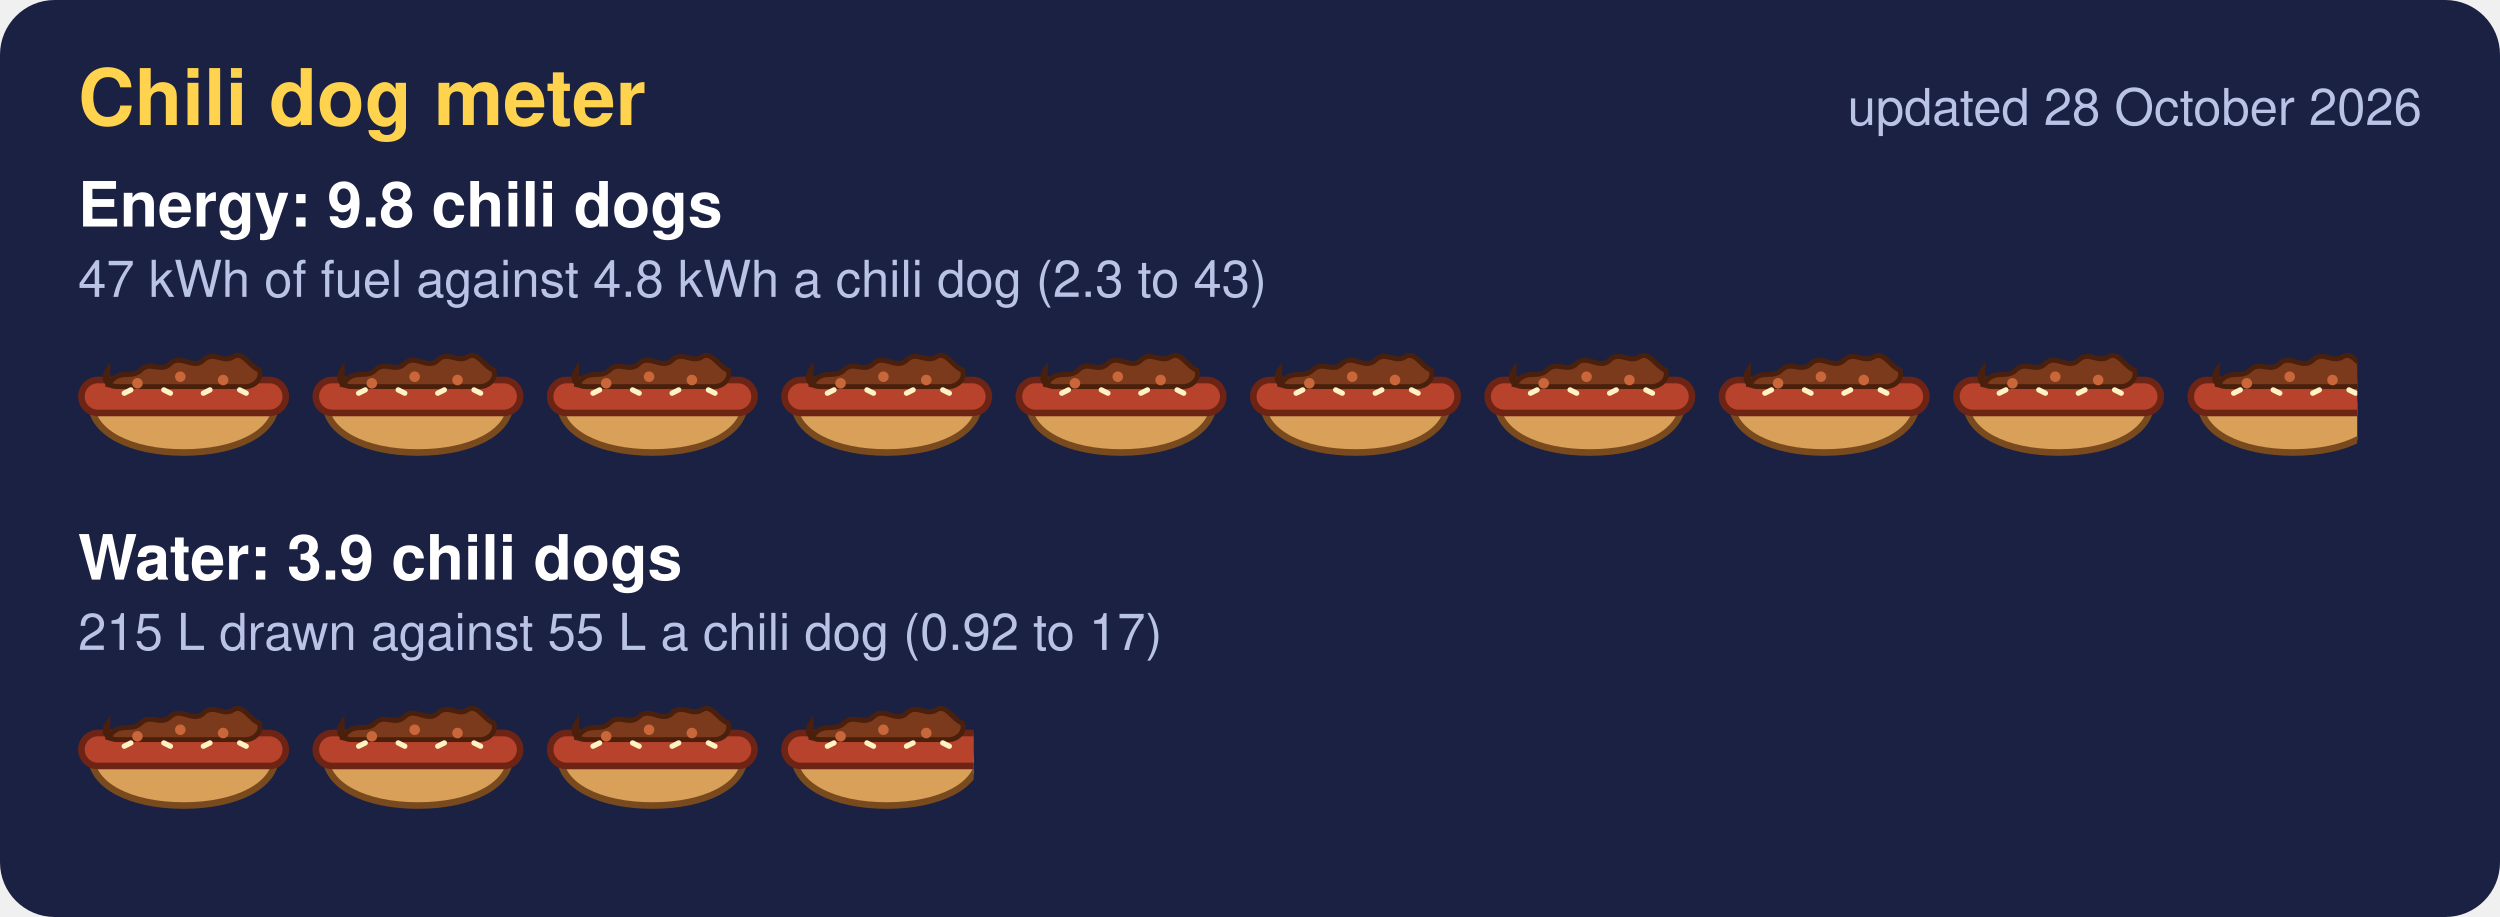
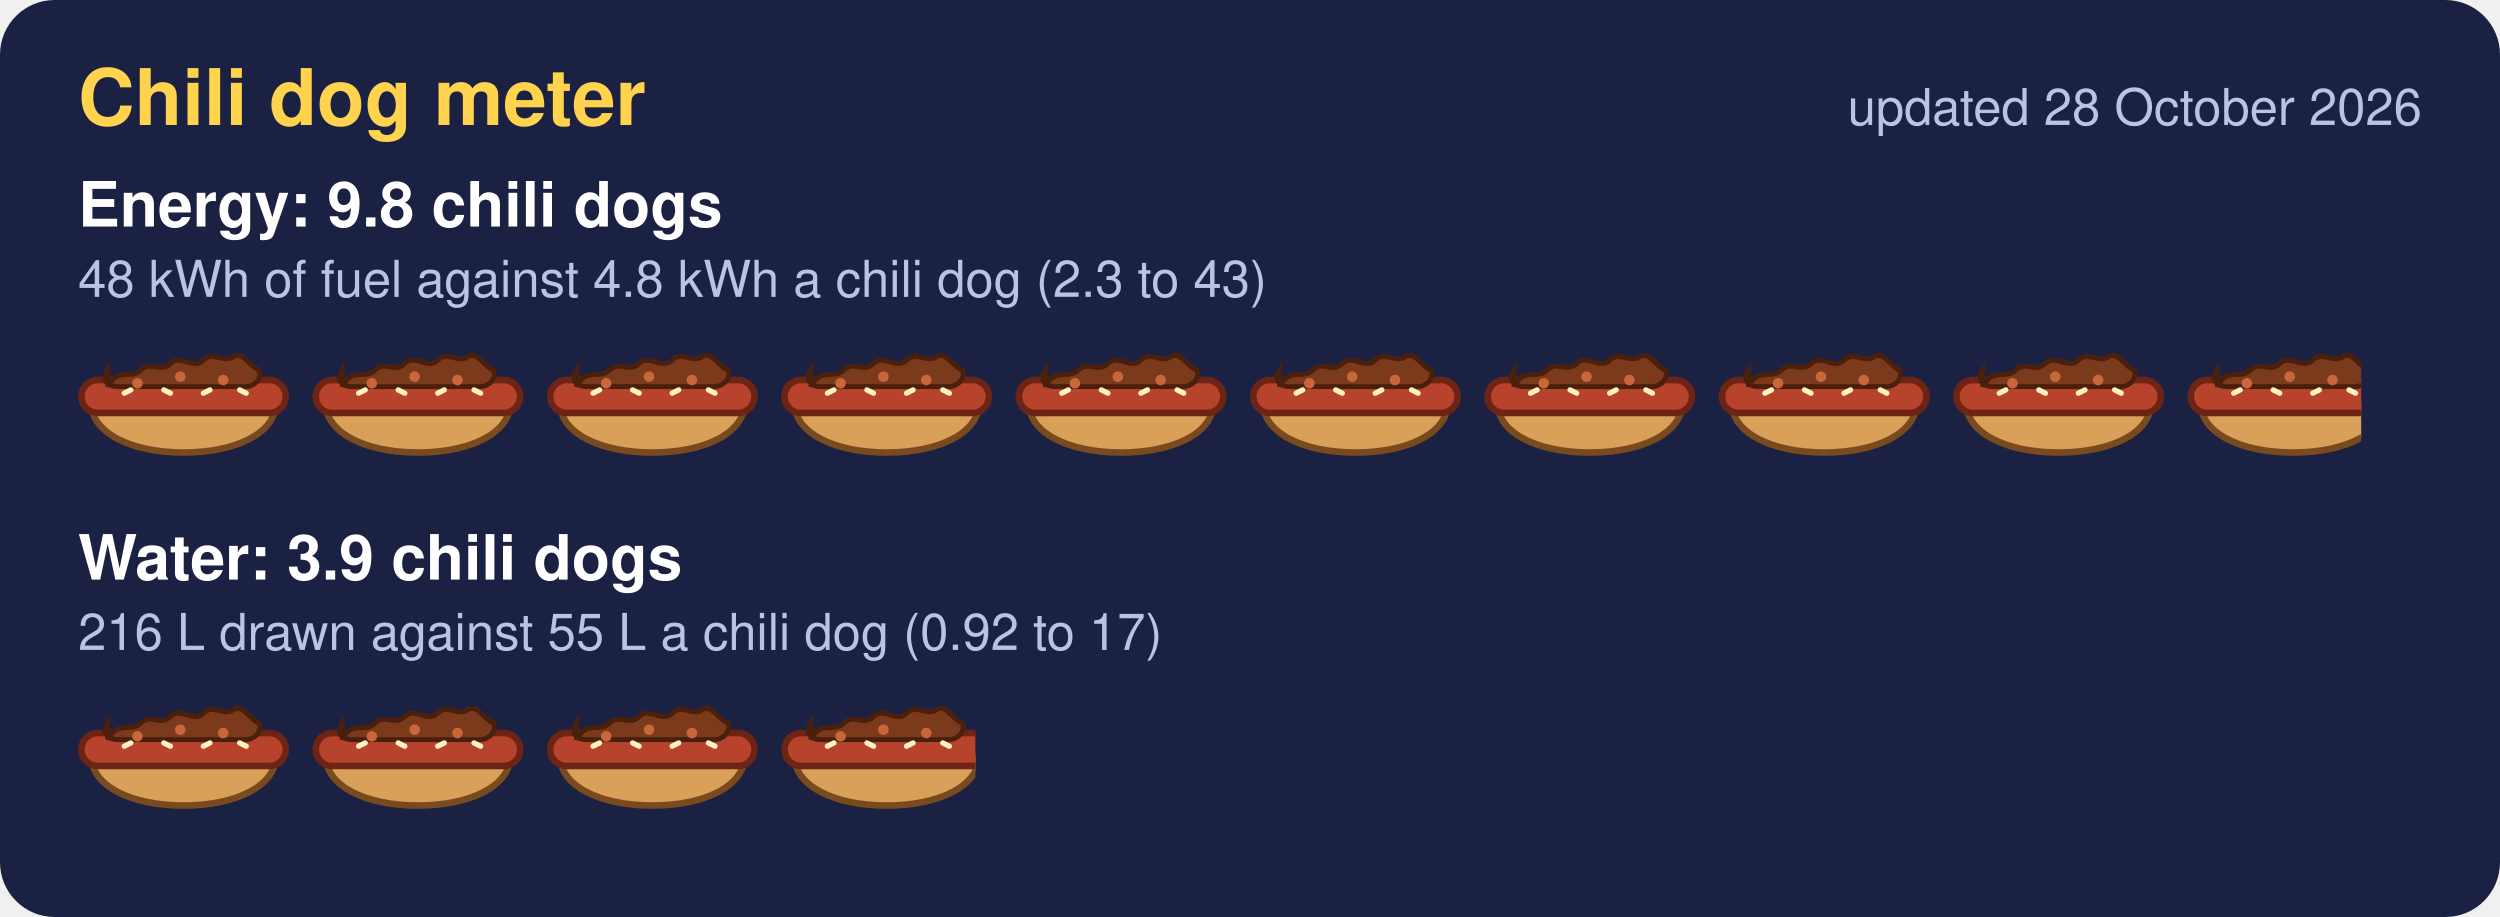
<svg xmlns="http://www.w3.org/2000/svg" width="640" height="234.75" viewBox="0 0 640 234.75" role="img" aria-label="Making this game has cost 9.8 chili dogs of energy and 3.9 of water">
  <style>.t{font:700 20px Helvetica,Arial,sans-serif;fill:#ffd34d}.l{font:700 16px Helvetica,Arial,sans-serif;fill:#fff}.s{font:13px Helvetica,Arial,sans-serif;fill:#b9c3e6}</style>
  <rect width="640" height="234.75" rx="14" fill="#1b2142" />
  <text x="20" y="32" class="t">Chili dog meter</text>
  <text x="620" y="32" class="s" text-anchor="end">updated 28 October 2026</text>
  <text x="20" y="58" class="l">Energy: 9.8 chili dogs</text>
-   <text x="20" y="76" class="s">47 kWh of fuel against 4.8 kWh a chili dog (2.3 to 43)</text>
+   <text x="20" y="76" class="s">48 kWh of fuel against 4.8 kWh a chili dog (2.3 to 43)</text>
  <g transform="translate(20 88) scale(0.84375)">
    <path d="M4 18c0 9 12 15 28 15s28-6 28-15z" fill="#d9a05a" stroke="#7a4a1f" stroke-width="2" />
    <rect x="1" y="11" width="62" height="10" rx="5" fill="#b8432c" stroke="#6e2414" stroke-width="2" />
    <path d="M9 13c3-6 7-2 10-5s6 1 9-2 7 2 10-1 6 1 9-1 5 3 8 4c1 3-2 5-4 5H12c-3 0-5-2-3-5z" fill="#7b3a1c" stroke="#4a200c" stroke-width="1.5" />
    <circle cx="18" cy="12" r="1.6" fill="#c9673a" />
    <circle cx="31" cy="10" r="1.6" fill="#c9673a" />
    <circle cx="44" cy="11" r="1.6" fill="#c9673a" />
    <path d="M14 15l2-1M26 14l2 1M38 15l2-1M49 14l2 1" stroke="#fff3c4" stroke-width="1.6" stroke-linecap="round" />
  </g>
  <g transform="translate(80 88) scale(0.84375)">
    <path d="M4 18c0 9 12 15 28 15s28-6 28-15z" fill="#d9a05a" stroke="#7a4a1f" stroke-width="2" />
    <rect x="1" y="11" width="62" height="10" rx="5" fill="#b8432c" stroke="#6e2414" stroke-width="2" />
    <path d="M9 13c3-6 7-2 10-5s6 1 9-2 7 2 10-1 6 1 9-1 5 3 8 4c1 3-2 5-4 5H12c-3 0-5-2-3-5z" fill="#7b3a1c" stroke="#4a200c" stroke-width="1.5" />
    <circle cx="18" cy="12" r="1.6" fill="#c9673a" />
    <circle cx="31" cy="10" r="1.6" fill="#c9673a" />
    <circle cx="44" cy="11" r="1.6" fill="#c9673a" />
    <path d="M14 15l2-1M26 14l2 1M38 15l2-1M49 14l2 1" stroke="#fff3c4" stroke-width="1.6" stroke-linecap="round" />
  </g>
  <g transform="translate(140 88) scale(0.84375)">
    <path d="M4 18c0 9 12 15 28 15s28-6 28-15z" fill="#d9a05a" stroke="#7a4a1f" stroke-width="2" />
    <rect x="1" y="11" width="62" height="10" rx="5" fill="#b8432c" stroke="#6e2414" stroke-width="2" />
    <path d="M9 13c3-6 7-2 10-5s6 1 9-2 7 2 10-1 6 1 9-1 5 3 8 4c1 3-2 5-4 5H12c-3 0-5-2-3-5z" fill="#7b3a1c" stroke="#4a200c" stroke-width="1.5" />
    <circle cx="18" cy="12" r="1.6" fill="#c9673a" />
    <circle cx="31" cy="10" r="1.6" fill="#c9673a" />
    <circle cx="44" cy="11" r="1.6" fill="#c9673a" />
    <path d="M14 15l2-1M26 14l2 1M38 15l2-1M49 14l2 1" stroke="#fff3c4" stroke-width="1.6" stroke-linecap="round" />
  </g>
  <g transform="translate(200 88) scale(0.84375)">
    <path d="M4 18c0 9 12 15 28 15s28-6 28-15z" fill="#d9a05a" stroke="#7a4a1f" stroke-width="2" />
    <rect x="1" y="11" width="62" height="10" rx="5" fill="#b8432c" stroke="#6e2414" stroke-width="2" />
    <path d="M9 13c3-6 7-2 10-5s6 1 9-2 7 2 10-1 6 1 9-1 5 3 8 4c1 3-2 5-4 5H12c-3 0-5-2-3-5z" fill="#7b3a1c" stroke="#4a200c" stroke-width="1.5" />
    <circle cx="18" cy="12" r="1.6" fill="#c9673a" />
    <circle cx="31" cy="10" r="1.6" fill="#c9673a" />
    <circle cx="44" cy="11" r="1.6" fill="#c9673a" />
    <path d="M14 15l2-1M26 14l2 1M38 15l2-1M49 14l2 1" stroke="#fff3c4" stroke-width="1.6" stroke-linecap="round" />
  </g>
  <g transform="translate(260 88) scale(0.84375)">
    <path d="M4 18c0 9 12 15 28 15s28-6 28-15z" fill="#d9a05a" stroke="#7a4a1f" stroke-width="2" />
    <rect x="1" y="11" width="62" height="10" rx="5" fill="#b8432c" stroke="#6e2414" stroke-width="2" />
    <path d="M9 13c3-6 7-2 10-5s6 1 9-2 7 2 10-1 6 1 9-1 5 3 8 4c1 3-2 5-4 5H12c-3 0-5-2-3-5z" fill="#7b3a1c" stroke="#4a200c" stroke-width="1.5" />
    <circle cx="18" cy="12" r="1.6" fill="#c9673a" />
    <circle cx="31" cy="10" r="1.6" fill="#c9673a" />
    <circle cx="44" cy="11" r="1.6" fill="#c9673a" />
    <path d="M14 15l2-1M26 14l2 1M38 15l2-1M49 14l2 1" stroke="#fff3c4" stroke-width="1.6" stroke-linecap="round" />
  </g>
  <g transform="translate(320 88) scale(0.84375)">
    <path d="M4 18c0 9 12 15 28 15s28-6 28-15z" fill="#d9a05a" stroke="#7a4a1f" stroke-width="2" />
    <rect x="1" y="11" width="62" height="10" rx="5" fill="#b8432c" stroke="#6e2414" stroke-width="2" />
    <path d="M9 13c3-6 7-2 10-5s6 1 9-2 7 2 10-1 6 1 9-1 5 3 8 4c1 3-2 5-4 5H12c-3 0-5-2-3-5z" fill="#7b3a1c" stroke="#4a200c" stroke-width="1.5" />
    <circle cx="18" cy="12" r="1.6" fill="#c9673a" />
    <circle cx="31" cy="10" r="1.6" fill="#c9673a" />
    <circle cx="44" cy="11" r="1.6" fill="#c9673a" />
    <path d="M14 15l2-1M26 14l2 1M38 15l2-1M49 14l2 1" stroke="#fff3c4" stroke-width="1.6" stroke-linecap="round" />
  </g>
  <g transform="translate(380 88) scale(0.84375)">
    <path d="M4 18c0 9 12 15 28 15s28-6 28-15z" fill="#d9a05a" stroke="#7a4a1f" stroke-width="2" />
    <rect x="1" y="11" width="62" height="10" rx="5" fill="#b8432c" stroke="#6e2414" stroke-width="2" />
    <path d="M9 13c3-6 7-2 10-5s6 1 9-2 7 2 10-1 6 1 9-1 5 3 8 4c1 3-2 5-4 5H12c-3 0-5-2-3-5z" fill="#7b3a1c" stroke="#4a200c" stroke-width="1.5" />
    <circle cx="18" cy="12" r="1.6" fill="#c9673a" />
    <circle cx="31" cy="10" r="1.6" fill="#c9673a" />
    <circle cx="44" cy="11" r="1.6" fill="#c9673a" />
    <path d="M14 15l2-1M26 14l2 1M38 15l2-1M49 14l2 1" stroke="#fff3c4" stroke-width="1.6" stroke-linecap="round" />
  </g>
  <g transform="translate(440 88) scale(0.84375)">
    <path d="M4 18c0 9 12 15 28 15s28-6 28-15z" fill="#d9a05a" stroke="#7a4a1f" stroke-width="2" />
    <rect x="1" y="11" width="62" height="10" rx="5" fill="#b8432c" stroke="#6e2414" stroke-width="2" />
    <path d="M9 13c3-6 7-2 10-5s6 1 9-2 7 2 10-1 6 1 9-1 5 3 8 4c1 3-2 5-4 5H12c-3 0-5-2-3-5z" fill="#7b3a1c" stroke="#4a200c" stroke-width="1.5" />
    <circle cx="18" cy="12" r="1.6" fill="#c9673a" />
    <circle cx="31" cy="10" r="1.6" fill="#c9673a" />
    <circle cx="44" cy="11" r="1.6" fill="#c9673a" />
    <path d="M14 15l2-1M26 14l2 1M38 15l2-1M49 14l2 1" stroke="#fff3c4" stroke-width="1.6" stroke-linecap="round" />
  </g>
  <g transform="translate(500 88) scale(0.84375)">
    <path d="M4 18c0 9 12 15 28 15s28-6 28-15z" fill="#d9a05a" stroke="#7a4a1f" stroke-width="2" />
    <rect x="1" y="11" width="62" height="10" rx="5" fill="#b8432c" stroke="#6e2414" stroke-width="2" />
    <path d="M9 13c3-6 7-2 10-5s6 1 9-2 7 2 10-1 6 1 9-1 5 3 8 4c1 3-2 5-4 5H12c-3 0-5-2-3-5z" fill="#7b3a1c" stroke="#4a200c" stroke-width="1.5" />
    <circle cx="18" cy="12" r="1.6" fill="#c9673a" />
    <circle cx="31" cy="10" r="1.6" fill="#c9673a" />
    <circle cx="44" cy="11" r="1.6" fill="#c9673a" />
    <path d="M14 15l2-1M26 14l2 1M38 15l2-1M49 14l2 1" stroke="#fff3c4" stroke-width="1.6" stroke-linecap="round" />
  </g>
  <clipPath id="c0">
-     <rect x="0" y="-2" width="51.5" height="40" />
+     <rect x="0" y="-2" width="52.7" height="40" />
  </clipPath>
  <g transform="translate(560 88) scale(0.84375)">
    <g clip-path="url(#c0)">
      <path d="M4 18c0 9 12 15 28 15s28-6 28-15z" fill="#d9a05a" stroke="#7a4a1f" stroke-width="2" />
      <rect x="1" y="11" width="62" height="10" rx="5" fill="#b8432c" stroke="#6e2414" stroke-width="2" />
      <path d="M9 13c3-6 7-2 10-5s6 1 9-2 7 2 10-1 6 1 9-1 5 3 8 4c1 3-2 5-4 5H12c-3 0-5-2-3-5z" fill="#7b3a1c" stroke="#4a200c" stroke-width="1.5" />
      <circle cx="18" cy="12" r="1.6" fill="#c9673a" />
      <circle cx="31" cy="10" r="1.6" fill="#c9673a" />
      <circle cx="44" cy="11" r="1.6" fill="#c9673a" />
      <path d="M14 15l2-1M26 14l2 1M38 15l2-1M49 14l2 1" stroke="#fff3c4" stroke-width="1.6" stroke-linecap="round" />
    </g>
  </g>
  <text x="20" y="148.375" class="l">Water: 3.9 chili dogs</text>
-   <text x="20" y="166.375" class="s">215 L drawn against 55 L a chili dog (0.92 to 17)</text>
+   <text x="20" y="166.375" class="s">216 L drawn against 55 L a chili dog (0.92 to 17)</text>
  <g transform="translate(20 178.375) scale(0.84375)">
    <path d="M4 18c0 9 12 15 28 15s28-6 28-15z" fill="#d9a05a" stroke="#7a4a1f" stroke-width="2" />
    <rect x="1" y="11" width="62" height="10" rx="5" fill="#b8432c" stroke="#6e2414" stroke-width="2" />
    <path d="M9 13c3-6 7-2 10-5s6 1 9-2 7 2 10-1 6 1 9-1 5 3 8 4c1 3-2 5-4 5H12c-3 0-5-2-3-5z" fill="#7b3a1c" stroke="#4a200c" stroke-width="1.5" />
    <circle cx="18" cy="12" r="1.6" fill="#c9673a" />
    <circle cx="31" cy="10" r="1.6" fill="#c9673a" />
    <circle cx="44" cy="11" r="1.6" fill="#c9673a" />
    <path d="M14 15l2-1M26 14l2 1M38 15l2-1M49 14l2 1" stroke="#fff3c4" stroke-width="1.6" stroke-linecap="round" />
  </g>
  <g transform="translate(80 178.375) scale(0.84375)">
    <path d="M4 18c0 9 12 15 28 15s28-6 28-15z" fill="#d9a05a" stroke="#7a4a1f" stroke-width="2" />
    <rect x="1" y="11" width="62" height="10" rx="5" fill="#b8432c" stroke="#6e2414" stroke-width="2" />
    <path d="M9 13c3-6 7-2 10-5s6 1 9-2 7 2 10-1 6 1 9-1 5 3 8 4c1 3-2 5-4 5H12c-3 0-5-2-3-5z" fill="#7b3a1c" stroke="#4a200c" stroke-width="1.5" />
    <circle cx="18" cy="12" r="1.6" fill="#c9673a" />
    <circle cx="31" cy="10" r="1.6" fill="#c9673a" />
    <circle cx="44" cy="11" r="1.6" fill="#c9673a" />
    <path d="M14 15l2-1M26 14l2 1M38 15l2-1M49 14l2 1" stroke="#fff3c4" stroke-width="1.6" stroke-linecap="round" />
  </g>
  <g transform="translate(140 178.375) scale(0.84375)">
    <path d="M4 18c0 9 12 15 28 15s28-6 28-15z" fill="#d9a05a" stroke="#7a4a1f" stroke-width="2" />
    <rect x="1" y="11" width="62" height="10" rx="5" fill="#b8432c" stroke="#6e2414" stroke-width="2" />
    <path d="M9 13c3-6 7-2 10-5s6 1 9-2 7 2 10-1 6 1 9-1 5 3 8 4c1 3-2 5-4 5H12c-3 0-5-2-3-5z" fill="#7b3a1c" stroke="#4a200c" stroke-width="1.5" />
    <circle cx="18" cy="12" r="1.6" fill="#c9673a" />
    <circle cx="31" cy="10" r="1.6" fill="#c9673a" />
    <circle cx="44" cy="11" r="1.6" fill="#c9673a" />
    <path d="M14 15l2-1M26 14l2 1M38 15l2-1M49 14l2 1" stroke="#fff3c4" stroke-width="1.6" stroke-linecap="round" />
  </g>
  <clipPath id="c1">
-     <rect x="0" y="-2" width="58.4" height="40" />
+     <rect x="0" y="-2" width="58.9" height="40" />
  </clipPath>
  <g transform="translate(200 178.375) scale(0.84375)">
    <g clip-path="url(#c1)">
      <path d="M4 18c0 9 12 15 28 15s28-6 28-15z" fill="#d9a05a" stroke="#7a4a1f" stroke-width="2" />
      <rect x="1" y="11" width="62" height="10" rx="5" fill="#b8432c" stroke="#6e2414" stroke-width="2" />
      <path d="M9 13c3-6 7-2 10-5s6 1 9-2 7 2 10-1 6 1 9-1 5 3 8 4c1 3-2 5-4 5H12c-3 0-5-2-3-5z" fill="#7b3a1c" stroke="#4a200c" stroke-width="1.5" />
      <circle cx="18" cy="12" r="1.6" fill="#c9673a" />
      <circle cx="31" cy="10" r="1.6" fill="#c9673a" />
      <circle cx="44" cy="11" r="1.6" fill="#c9673a" />
      <path d="M14 15l2-1M26 14l2 1M38 15l2-1M49 14l2 1" stroke="#fff3c4" stroke-width="1.6" stroke-linecap="round" />
    </g>
  </g>
</svg>
